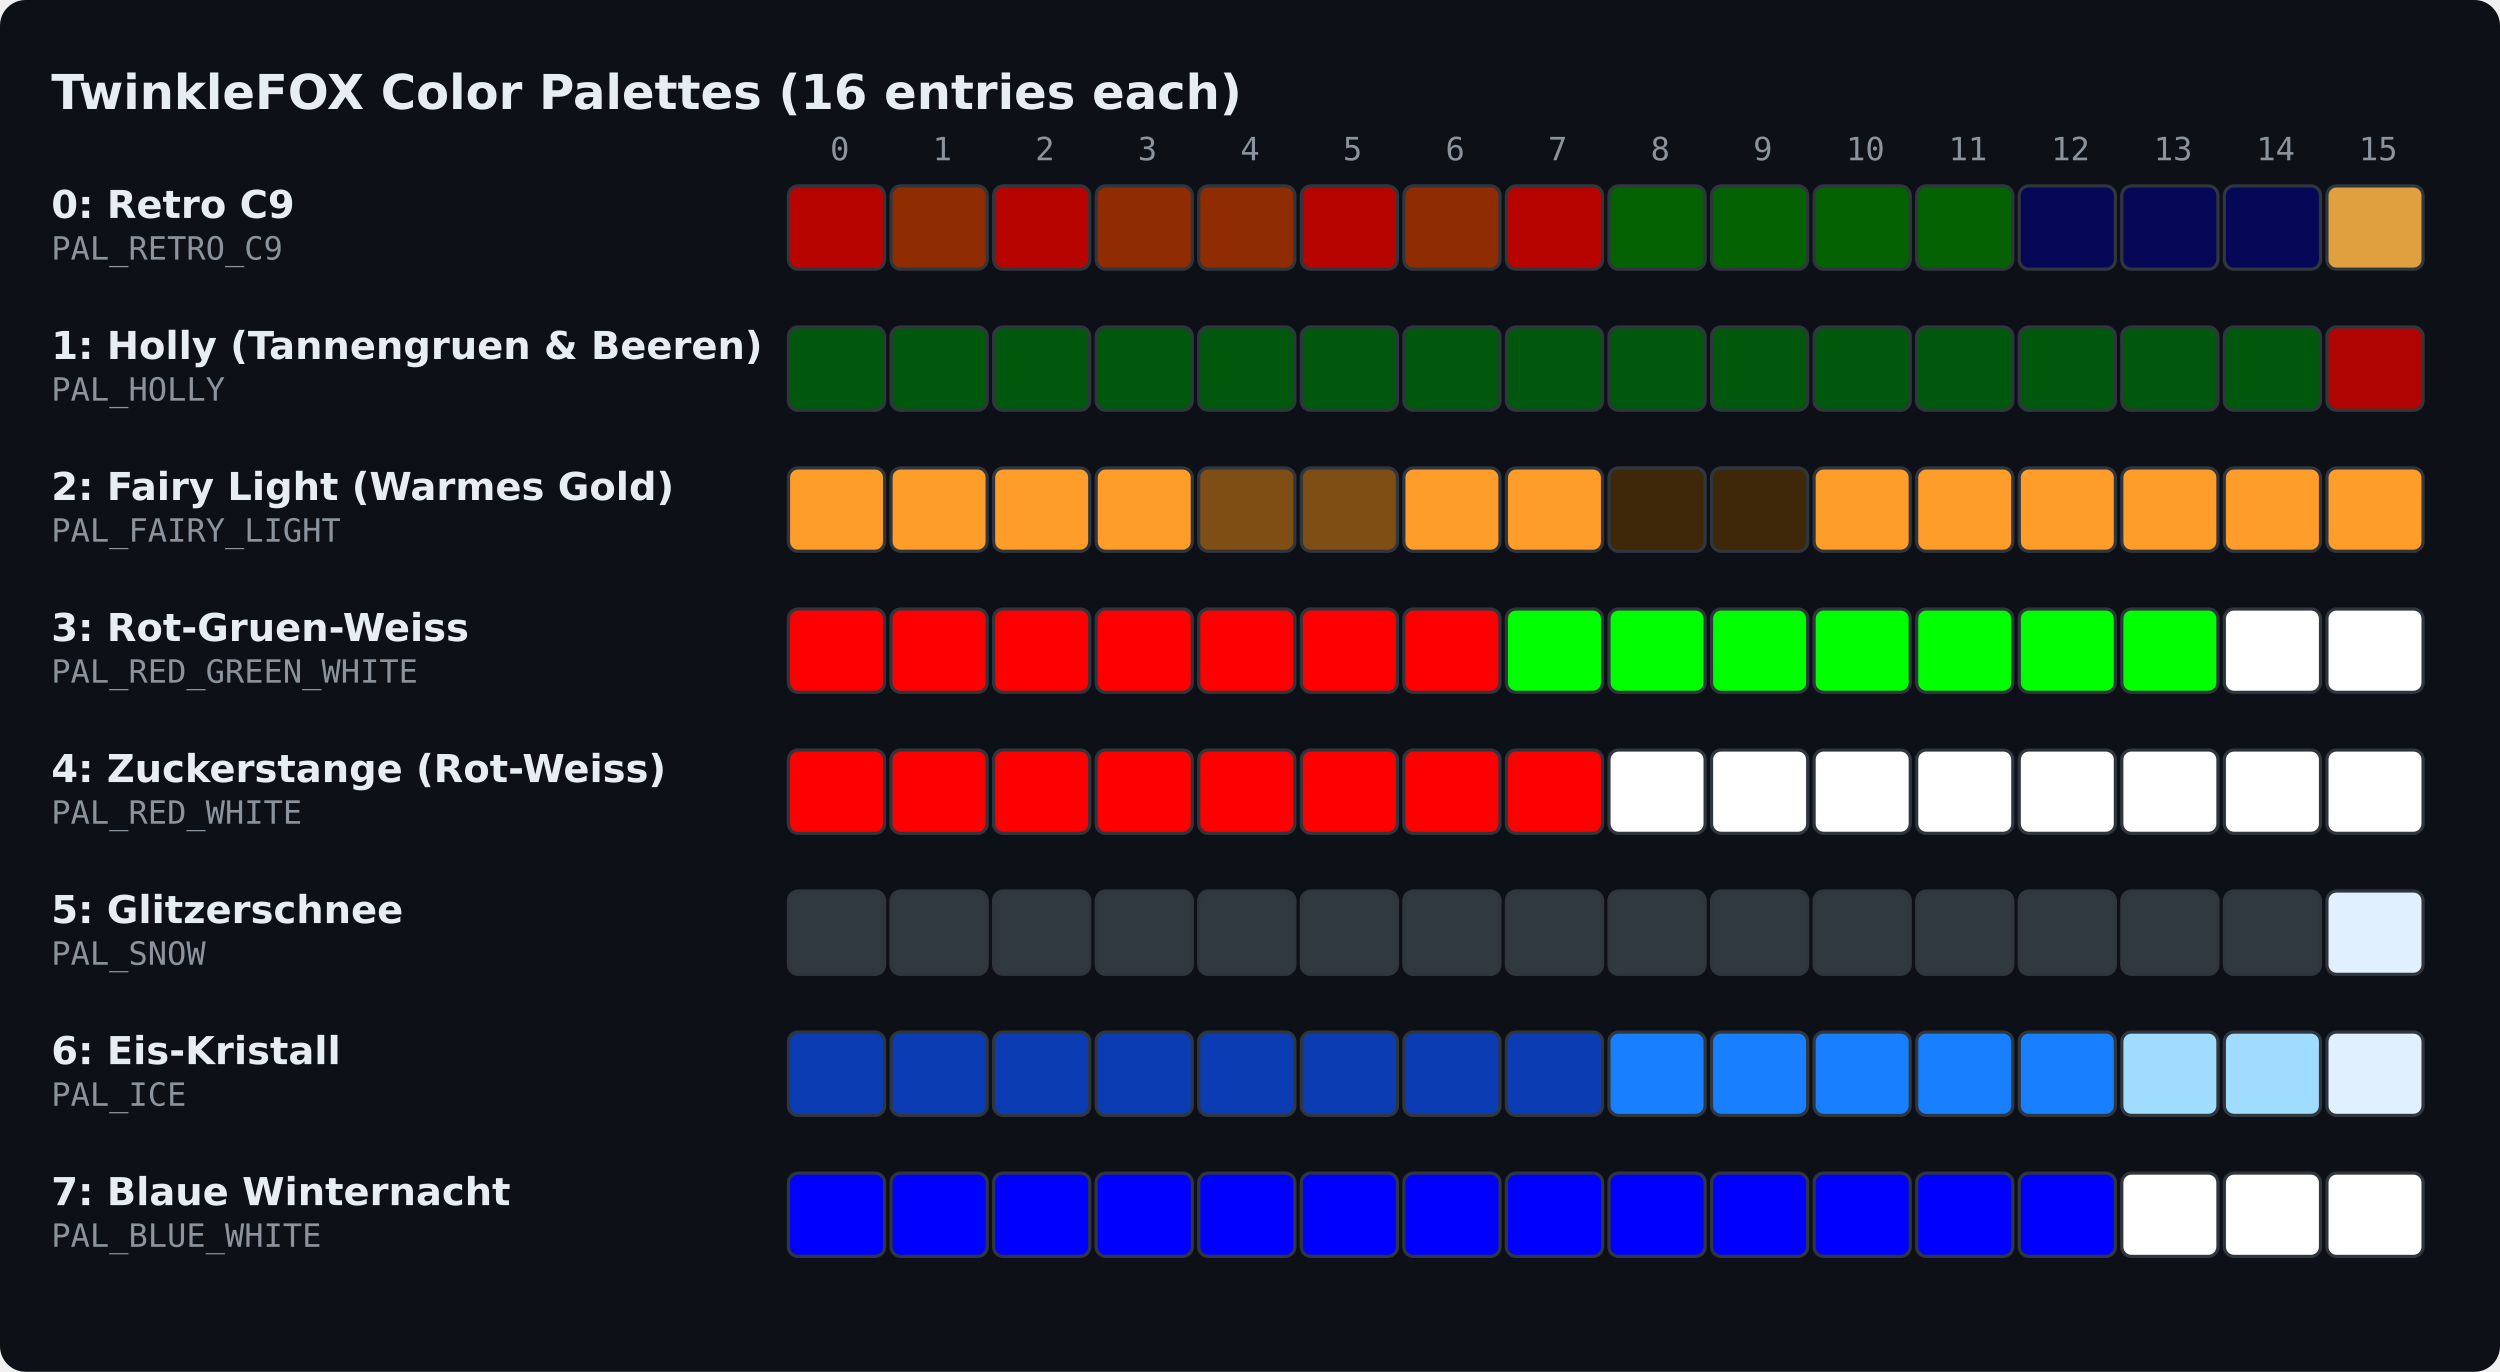
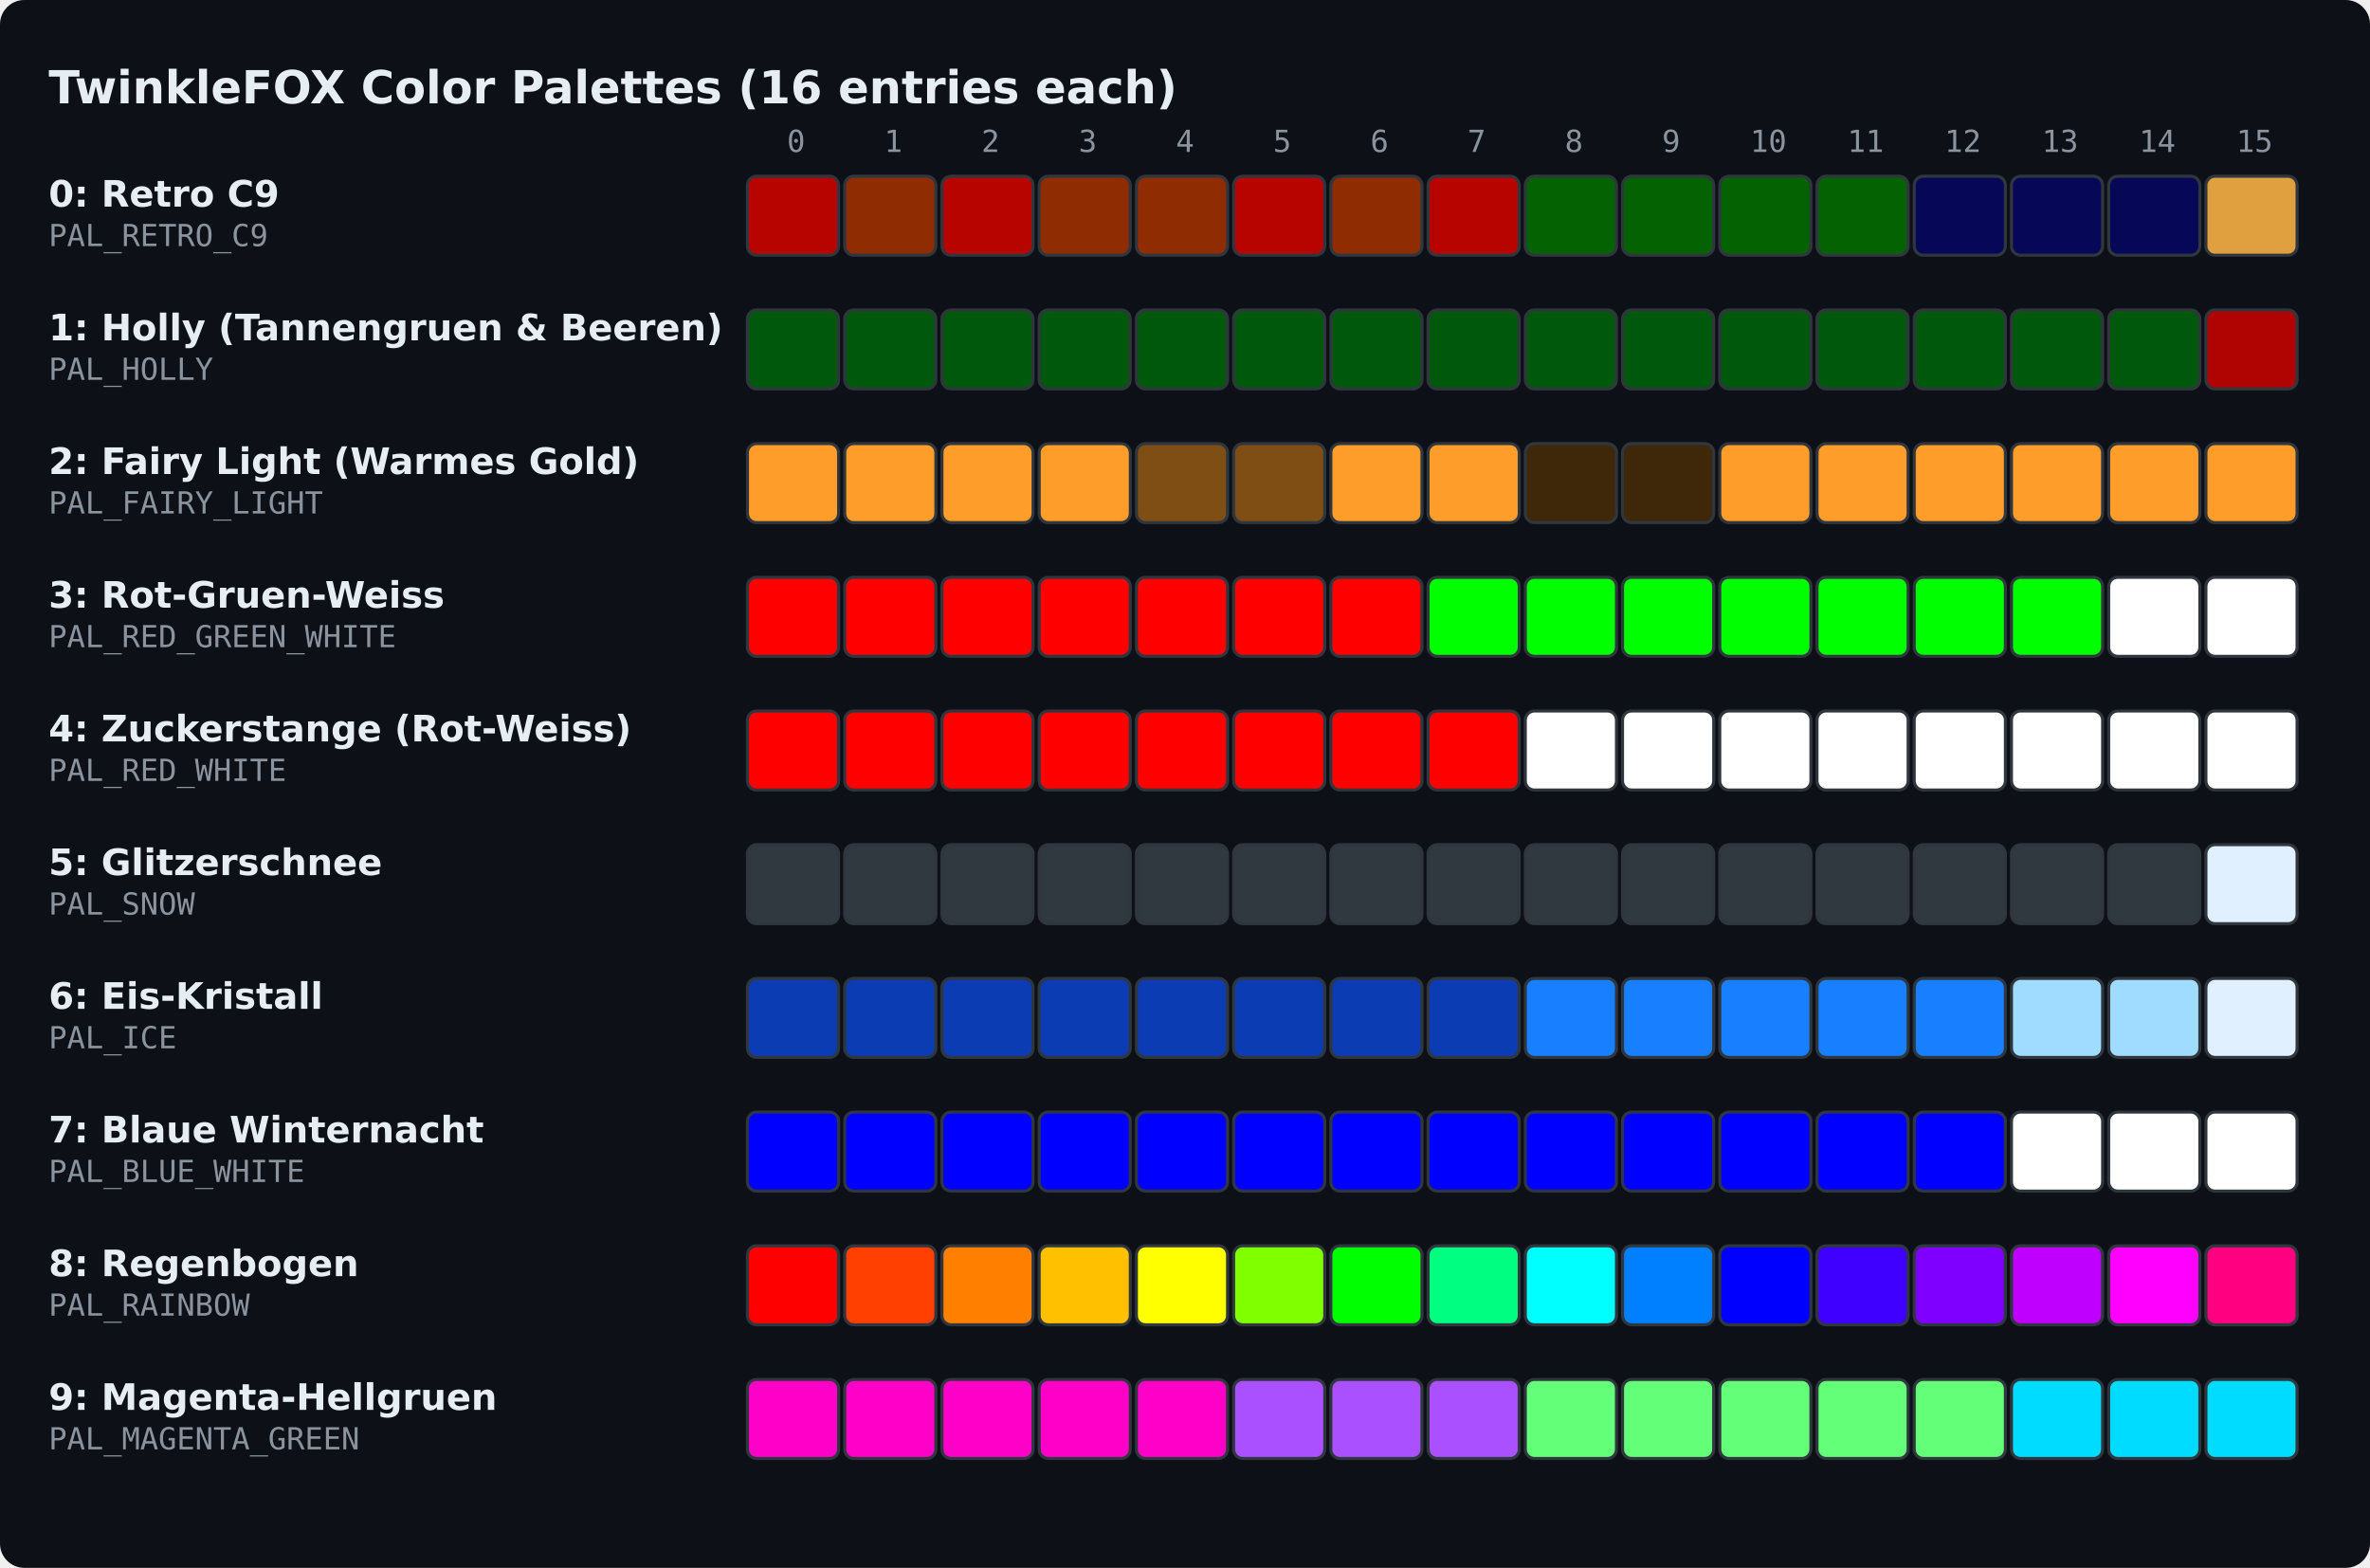
- <svg xmlns="http://www.w3.org/2000/svg" width="780" height="428" viewBox="0 0 780 428">
+ <svg xmlns="http://www.w3.org/2000/svg" width="780" height="516" viewBox="0 0 780 516">
  <rect width="100%" height="100%" rx="8" fill="#0D1117" />
  <text x="16" y="34" font-family="DejaVu Sans, Arial, sans-serif" font-size="15" font-weight="bold" fill="#E6EDF3">TwinkleFOX Color Palettes (16 entries each)</text>
  <text x="262.0" y="50" text-anchor="middle" font-family="DejaVu Sans Mono, monospace" font-size="10" fill="#8B949E">0</text>
  <text x="294.0" y="50" text-anchor="middle" font-family="DejaVu Sans Mono, monospace" font-size="10" fill="#8B949E">1</text>
  <text x="326.0" y="50" text-anchor="middle" font-family="DejaVu Sans Mono, monospace" font-size="10" fill="#8B949E">2</text>
  <text x="358.0" y="50" text-anchor="middle" font-family="DejaVu Sans Mono, monospace" font-size="10" fill="#8B949E">3</text>
  <text x="390.0" y="50" text-anchor="middle" font-family="DejaVu Sans Mono, monospace" font-size="10" fill="#8B949E">4</text>
  <text x="422.0" y="50" text-anchor="middle" font-family="DejaVu Sans Mono, monospace" font-size="10" fill="#8B949E">5</text>
  <text x="454.0" y="50" text-anchor="middle" font-family="DejaVu Sans Mono, monospace" font-size="10" fill="#8B949E">6</text>
  <text x="486.0" y="50" text-anchor="middle" font-family="DejaVu Sans Mono, monospace" font-size="10" fill="#8B949E">7</text>
  <text x="518.0" y="50" text-anchor="middle" font-family="DejaVu Sans Mono, monospace" font-size="10" fill="#8B949E">8</text>
  <text x="550.0" y="50" text-anchor="middle" font-family="DejaVu Sans Mono, monospace" font-size="10" fill="#8B949E">9</text>
  <text x="582.0" y="50" text-anchor="middle" font-family="DejaVu Sans Mono, monospace" font-size="10" fill="#8B949E">10</text>
  <text x="614.0" y="50" text-anchor="middle" font-family="DejaVu Sans Mono, monospace" font-size="10" fill="#8B949E">11</text>
  <text x="646.0" y="50" text-anchor="middle" font-family="DejaVu Sans Mono, monospace" font-size="10" fill="#8B949E">12</text>
  <text x="678.0" y="50" text-anchor="middle" font-family="DejaVu Sans Mono, monospace" font-size="10" fill="#8B949E">13</text>
  <text x="710.0" y="50" text-anchor="middle" font-family="DejaVu Sans Mono, monospace" font-size="10" fill="#8B949E">14</text>
  <text x="742.0" y="50" text-anchor="middle" font-family="DejaVu Sans Mono, monospace" font-size="10" fill="#8B949E">15</text>
  <text x="16" y="68" font-family="DejaVu Sans, Arial, sans-serif" font-size="12" font-weight="bold" fill="#E6EDF3">0: Retro C9</text>
  <text x="16" y="81" font-family="DejaVu Sans Mono, monospace" font-size="10" fill="#8B949E">PAL_RETRO_C9</text>
  <rect x="246" y="58" width="30" height="26" rx="3" fill="#B80400" stroke="#30363D" stroke-width="1" />
  <rect x="278" y="58" width="30" height="26" rx="3" fill="#902C02" stroke="#30363D" stroke-width="1" />
  <rect x="310" y="58" width="30" height="26" rx="3" fill="#B80400" stroke="#30363D" stroke-width="1" />
  <rect x="342" y="58" width="30" height="26" rx="3" fill="#902C02" stroke="#30363D" stroke-width="1" />
  <rect x="374" y="58" width="30" height="26" rx="3" fill="#902C02" stroke="#30363D" stroke-width="1" />
  <rect x="406" y="58" width="30" height="26" rx="3" fill="#B80400" stroke="#30363D" stroke-width="1" />
  <rect x="438" y="58" width="30" height="26" rx="3" fill="#902C02" stroke="#30363D" stroke-width="1" />
  <rect x="470" y="58" width="30" height="26" rx="3" fill="#B80400" stroke="#30363D" stroke-width="1" />
  <rect x="502" y="58" width="30" height="26" rx="3" fill="#046202" stroke="#30363D" stroke-width="1" />
  <rect x="534" y="58" width="30" height="26" rx="3" fill="#046202" stroke="#30363D" stroke-width="1" />
  <rect x="566" y="58" width="30" height="26" rx="3" fill="#046202" stroke="#30363D" stroke-width="1" />
  <rect x="598" y="58" width="30" height="26" rx="3" fill="#046202" stroke="#30363D" stroke-width="1" />
  <rect x="630" y="58" width="30" height="26" rx="3" fill="#070758" stroke="#30363D" stroke-width="1" />
  <rect x="662" y="58" width="30" height="26" rx="3" fill="#070758" stroke="#30363D" stroke-width="1" />
  <rect x="694" y="58" width="30" height="26" rx="3" fill="#070758" stroke="#30363D" stroke-width="1" />
  <rect x="726" y="58" width="30" height="26" rx="3" fill="#E0A040" stroke="#30363D" stroke-width="1" />
  <text x="16" y="112" font-family="DejaVu Sans, Arial, sans-serif" font-size="12" font-weight="bold" fill="#E6EDF3">1: Holly (Tannengruen &amp; Beeren)</text>
  <text x="16" y="125" font-family="DejaVu Sans Mono, monospace" font-size="10" fill="#8B949E">PAL_HOLLY</text>
  <rect x="246" y="102" width="30" height="26" rx="3" fill="#00580C" stroke="#30363D" stroke-width="1" />
  <rect x="278" y="102" width="30" height="26" rx="3" fill="#00580C" stroke="#30363D" stroke-width="1" />
  <rect x="310" y="102" width="30" height="26" rx="3" fill="#00580C" stroke="#30363D" stroke-width="1" />
  <rect x="342" y="102" width="30" height="26" rx="3" fill="#00580C" stroke="#30363D" stroke-width="1" />
  <rect x="374" y="102" width="30" height="26" rx="3" fill="#00580C" stroke="#30363D" stroke-width="1" />
  <rect x="406" y="102" width="30" height="26" rx="3" fill="#00580C" stroke="#30363D" stroke-width="1" />
  <rect x="438" y="102" width="30" height="26" rx="3" fill="#00580C" stroke="#30363D" stroke-width="1" />
  <rect x="470" y="102" width="30" height="26" rx="3" fill="#00580C" stroke="#30363D" stroke-width="1" />
  <rect x="502" y="102" width="30" height="26" rx="3" fill="#00580C" stroke="#30363D" stroke-width="1" />
  <rect x="534" y="102" width="30" height="26" rx="3" fill="#00580C" stroke="#30363D" stroke-width="1" />
  <rect x="566" y="102" width="30" height="26" rx="3" fill="#00580C" stroke="#30363D" stroke-width="1" />
  <rect x="598" y="102" width="30" height="26" rx="3" fill="#00580C" stroke="#30363D" stroke-width="1" />
  <rect x="630" y="102" width="30" height="26" rx="3" fill="#00580C" stroke="#30363D" stroke-width="1" />
  <rect x="662" y="102" width="30" height="26" rx="3" fill="#00580C" stroke="#30363D" stroke-width="1" />
  <rect x="694" y="102" width="30" height="26" rx="3" fill="#00580C" stroke="#30363D" stroke-width="1" />
  <rect x="726" y="102" width="30" height="26" rx="3" fill="#B00402" stroke="#30363D" stroke-width="1" />
  <text x="16" y="156" font-family="DejaVu Sans, Arial, sans-serif" font-size="12" font-weight="bold" fill="#E6EDF3">2: Fairy Light (Warmes Gold)</text>
  <text x="16" y="169" font-family="DejaVu Sans Mono, monospace" font-size="10" fill="#8B949E">PAL_FAIRY_LIGHT</text>
  <rect x="246" y="146" width="30" height="26" rx="3" fill="#FF9D2A" stroke="#30363D" stroke-width="1" />
  <rect x="278" y="146" width="30" height="26" rx="3" fill="#FF9D2A" stroke="#30363D" stroke-width="1" />
  <rect x="310" y="146" width="30" height="26" rx="3" fill="#FF9D2A" stroke="#30363D" stroke-width="1" />
  <rect x="342" y="146" width="30" height="26" rx="3" fill="#FF9D2A" stroke="#30363D" stroke-width="1" />
  <rect x="374" y="146" width="30" height="26" rx="3" fill="#7F4E15" stroke="#30363D" stroke-width="1" />
  <rect x="406" y="146" width="30" height="26" rx="3" fill="#7F4E15" stroke="#30363D" stroke-width="1" />
  <rect x="438" y="146" width="30" height="26" rx="3" fill="#FF9D2A" stroke="#30363D" stroke-width="1" />
  <rect x="470" y="146" width="30" height="26" rx="3" fill="#FF9D2A" stroke="#30363D" stroke-width="1" />
  <rect x="502" y="146" width="30" height="26" rx="3" fill="#3F270A" stroke="#30363D" stroke-width="1" />
  <rect x="534" y="146" width="30" height="26" rx="3" fill="#3F270A" stroke="#30363D" stroke-width="1" />
  <rect x="566" y="146" width="30" height="26" rx="3" fill="#FF9D2A" stroke="#30363D" stroke-width="1" />
  <rect x="598" y="146" width="30" height="26" rx="3" fill="#FF9D2A" stroke="#30363D" stroke-width="1" />
  <rect x="630" y="146" width="30" height="26" rx="3" fill="#FF9D2A" stroke="#30363D" stroke-width="1" />
  <rect x="662" y="146" width="30" height="26" rx="3" fill="#FF9D2A" stroke="#30363D" stroke-width="1" />
  <rect x="694" y="146" width="30" height="26" rx="3" fill="#FF9D2A" stroke="#30363D" stroke-width="1" />
  <rect x="726" y="146" width="30" height="26" rx="3" fill="#FF9D2A" stroke="#30363D" stroke-width="1" />
  <text x="16" y="200" font-family="DejaVu Sans, Arial, sans-serif" font-size="12" font-weight="bold" fill="#E6EDF3">3: Rot-Gruen-Weiss</text>
  <text x="16" y="213" font-family="DejaVu Sans Mono, monospace" font-size="10" fill="#8B949E">PAL_RED_GREEN_WHITE</text>
  <rect x="246" y="190" width="30" height="26" rx="3" fill="#FF0000" stroke="#30363D" stroke-width="1" />
  <rect x="278" y="190" width="30" height="26" rx="3" fill="#FF0000" stroke="#30363D" stroke-width="1" />
  <rect x="310" y="190" width="30" height="26" rx="3" fill="#FF0000" stroke="#30363D" stroke-width="1" />
  <rect x="342" y="190" width="30" height="26" rx="3" fill="#FF0000" stroke="#30363D" stroke-width="1" />
  <rect x="374" y="190" width="30" height="26" rx="3" fill="#FF0000" stroke="#30363D" stroke-width="1" />
  <rect x="406" y="190" width="30" height="26" rx="3" fill="#FF0000" stroke="#30363D" stroke-width="1" />
  <rect x="438" y="190" width="30" height="26" rx="3" fill="#FF0000" stroke="#30363D" stroke-width="1" />
  <rect x="470" y="190" width="30" height="26" rx="3" fill="#00FF00" stroke="#30363D" stroke-width="1" />
  <rect x="502" y="190" width="30" height="26" rx="3" fill="#00FF00" stroke="#30363D" stroke-width="1" />
  <rect x="534" y="190" width="30" height="26" rx="3" fill="#00FF00" stroke="#30363D" stroke-width="1" />
  <rect x="566" y="190" width="30" height="26" rx="3" fill="#00FF00" stroke="#30363D" stroke-width="1" />
  <rect x="598" y="190" width="30" height="26" rx="3" fill="#00FF00" stroke="#30363D" stroke-width="1" />
  <rect x="630" y="190" width="30" height="26" rx="3" fill="#00FF00" stroke="#30363D" stroke-width="1" />
  <rect x="662" y="190" width="30" height="26" rx="3" fill="#00FF00" stroke="#30363D" stroke-width="1" />
  <rect x="694" y="190" width="30" height="26" rx="3" fill="#FFFFFF" stroke="#30363D" stroke-width="1" />
  <rect x="726" y="190" width="30" height="26" rx="3" fill="#FFFFFF" stroke="#30363D" stroke-width="1" />
  <text x="16" y="244" font-family="DejaVu Sans, Arial, sans-serif" font-size="12" font-weight="bold" fill="#E6EDF3">4: Zuckerstange (Rot-Weiss)</text>
  <text x="16" y="257" font-family="DejaVu Sans Mono, monospace" font-size="10" fill="#8B949E">PAL_RED_WHITE</text>
  <rect x="246" y="234" width="30" height="26" rx="3" fill="#FF0000" stroke="#30363D" stroke-width="1" />
  <rect x="278" y="234" width="30" height="26" rx="3" fill="#FF0000" stroke="#30363D" stroke-width="1" />
  <rect x="310" y="234" width="30" height="26" rx="3" fill="#FF0000" stroke="#30363D" stroke-width="1" />
  <rect x="342" y="234" width="30" height="26" rx="3" fill="#FF0000" stroke="#30363D" stroke-width="1" />
  <rect x="374" y="234" width="30" height="26" rx="3" fill="#FF0000" stroke="#30363D" stroke-width="1" />
  <rect x="406" y="234" width="30" height="26" rx="3" fill="#FF0000" stroke="#30363D" stroke-width="1" />
  <rect x="438" y="234" width="30" height="26" rx="3" fill="#FF0000" stroke="#30363D" stroke-width="1" />
  <rect x="470" y="234" width="30" height="26" rx="3" fill="#FF0000" stroke="#30363D" stroke-width="1" />
  <rect x="502" y="234" width="30" height="26" rx="3" fill="#FFFFFF" stroke="#30363D" stroke-width="1" />
  <rect x="534" y="234" width="30" height="26" rx="3" fill="#FFFFFF" stroke="#30363D" stroke-width="1" />
  <rect x="566" y="234" width="30" height="26" rx="3" fill="#FFFFFF" stroke="#30363D" stroke-width="1" />
  <rect x="598" y="234" width="30" height="26" rx="3" fill="#FFFFFF" stroke="#30363D" stroke-width="1" />
  <rect x="630" y="234" width="30" height="26" rx="3" fill="#FFFFFF" stroke="#30363D" stroke-width="1" />
  <rect x="662" y="234" width="30" height="26" rx="3" fill="#FFFFFF" stroke="#30363D" stroke-width="1" />
  <rect x="694" y="234" width="30" height="26" rx="3" fill="#FFFFFF" stroke="#30363D" stroke-width="1" />
  <rect x="726" y="234" width="30" height="26" rx="3" fill="#FFFFFF" stroke="#30363D" stroke-width="1" />
  <text x="16" y="288" font-family="DejaVu Sans, Arial, sans-serif" font-size="12" font-weight="bold" fill="#E6EDF3">5: Glitzerschnee</text>
  <text x="16" y="301" font-family="DejaVu Sans Mono, monospace" font-size="10" fill="#8B949E">PAL_SNOW</text>
  <rect x="246" y="278" width="30" height="26" rx="3" fill="#303840" stroke="#30363D" stroke-width="1" />
  <rect x="278" y="278" width="30" height="26" rx="3" fill="#303840" stroke="#30363D" stroke-width="1" />
  <rect x="310" y="278" width="30" height="26" rx="3" fill="#303840" stroke="#30363D" stroke-width="1" />
  <rect x="342" y="278" width="30" height="26" rx="3" fill="#303840" stroke="#30363D" stroke-width="1" />
  <rect x="374" y="278" width="30" height="26" rx="3" fill="#303840" stroke="#30363D" stroke-width="1" />
  <rect x="406" y="278" width="30" height="26" rx="3" fill="#303840" stroke="#30363D" stroke-width="1" />
  <rect x="438" y="278" width="30" height="26" rx="3" fill="#303840" stroke="#30363D" stroke-width="1" />
  <rect x="470" y="278" width="30" height="26" rx="3" fill="#303840" stroke="#30363D" stroke-width="1" />
  <rect x="502" y="278" width="30" height="26" rx="3" fill="#303840" stroke="#30363D" stroke-width="1" />
  <rect x="534" y="278" width="30" height="26" rx="3" fill="#303840" stroke="#30363D" stroke-width="1" />
  <rect x="566" y="278" width="30" height="26" rx="3" fill="#303840" stroke="#30363D" stroke-width="1" />
  <rect x="598" y="278" width="30" height="26" rx="3" fill="#303840" stroke="#30363D" stroke-width="1" />
  <rect x="630" y="278" width="30" height="26" rx="3" fill="#303840" stroke="#30363D" stroke-width="1" />
  <rect x="662" y="278" width="30" height="26" rx="3" fill="#303840" stroke="#30363D" stroke-width="1" />
  <rect x="694" y="278" width="30" height="26" rx="3" fill="#303840" stroke="#30363D" stroke-width="1" />
  <rect x="726" y="278" width="30" height="26" rx="3" fill="#E0F0FF" stroke="#30363D" stroke-width="1" />
  <text x="16" y="332" font-family="DejaVu Sans, Arial, sans-serif" font-size="12" font-weight="bold" fill="#E6EDF3">6: Eis-Kristall</text>
  <text x="16" y="345" font-family="DejaVu Sans Mono, monospace" font-size="10" fill="#8B949E">PAL_ICE</text>
  <rect x="246" y="322" width="30" height="26" rx="3" fill="#0C3CB4" stroke="#30363D" stroke-width="1" />
  <rect x="278" y="322" width="30" height="26" rx="3" fill="#0C3CB4" stroke="#30363D" stroke-width="1" />
  <rect x="310" y="322" width="30" height="26" rx="3" fill="#0C3CB4" stroke="#30363D" stroke-width="1" />
  <rect x="342" y="322" width="30" height="26" rx="3" fill="#0C3CB4" stroke="#30363D" stroke-width="1" />
  <rect x="374" y="322" width="30" height="26" rx="3" fill="#0C3CB4" stroke="#30363D" stroke-width="1" />
  <rect x="406" y="322" width="30" height="26" rx="3" fill="#0C3CB4" stroke="#30363D" stroke-width="1" />
  <rect x="438" y="322" width="30" height="26" rx="3" fill="#0C3CB4" stroke="#30363D" stroke-width="1" />
  <rect x="470" y="322" width="30" height="26" rx="3" fill="#0C3CB4" stroke="#30363D" stroke-width="1" />
  <rect x="502" y="322" width="30" height="26" rx="3" fill="#1880FF" stroke="#30363D" stroke-width="1" />
  <rect x="534" y="322" width="30" height="26" rx="3" fill="#1880FF" stroke="#30363D" stroke-width="1" />
  <rect x="566" y="322" width="30" height="26" rx="3" fill="#1880FF" stroke="#30363D" stroke-width="1" />
  <rect x="598" y="322" width="30" height="26" rx="3" fill="#1880FF" stroke="#30363D" stroke-width="1" />
  <rect x="630" y="322" width="30" height="26" rx="3" fill="#1880FF" stroke="#30363D" stroke-width="1" />
  <rect x="662" y="322" width="30" height="26" rx="3" fill="#A0DCFF" stroke="#30363D" stroke-width="1" />
  <rect x="694" y="322" width="30" height="26" rx="3" fill="#A0DCFF" stroke="#30363D" stroke-width="1" />
  <rect x="726" y="322" width="30" height="26" rx="3" fill="#E0F0FF" stroke="#30363D" stroke-width="1" />
  <text x="16" y="376" font-family="DejaVu Sans, Arial, sans-serif" font-size="12" font-weight="bold" fill="#E6EDF3">7: Blaue Winternacht</text>
  <text x="16" y="389" font-family="DejaVu Sans Mono, monospace" font-size="10" fill="#8B949E">PAL_BLUE_WHITE</text>
  <rect x="246" y="366" width="30" height="26" rx="3" fill="#0000FF" stroke="#30363D" stroke-width="1" />
  <rect x="278" y="366" width="30" height="26" rx="3" fill="#0000FF" stroke="#30363D" stroke-width="1" />
  <rect x="310" y="366" width="30" height="26" rx="3" fill="#0000FF" stroke="#30363D" stroke-width="1" />
  <rect x="342" y="366" width="30" height="26" rx="3" fill="#0000FF" stroke="#30363D" stroke-width="1" />
  <rect x="374" y="366" width="30" height="26" rx="3" fill="#0000FF" stroke="#30363D" stroke-width="1" />
  <rect x="406" y="366" width="30" height="26" rx="3" fill="#0000FF" stroke="#30363D" stroke-width="1" />
  <rect x="438" y="366" width="30" height="26" rx="3" fill="#0000FF" stroke="#30363D" stroke-width="1" />
  <rect x="470" y="366" width="30" height="26" rx="3" fill="#0000FF" stroke="#30363D" stroke-width="1" />
  <rect x="502" y="366" width="30" height="26" rx="3" fill="#0000FF" stroke="#30363D" stroke-width="1" />
  <rect x="534" y="366" width="30" height="26" rx="3" fill="#0000FF" stroke="#30363D" stroke-width="1" />
  <rect x="566" y="366" width="30" height="26" rx="3" fill="#0000FF" stroke="#30363D" stroke-width="1" />
  <rect x="598" y="366" width="30" height="26" rx="3" fill="#0000FF" stroke="#30363D" stroke-width="1" />
  <rect x="630" y="366" width="30" height="26" rx="3" fill="#0000FF" stroke="#30363D" stroke-width="1" />
  <rect x="662" y="366" width="30" height="26" rx="3" fill="#FFFFFF" stroke="#30363D" stroke-width="1" />
  <rect x="694" y="366" width="30" height="26" rx="3" fill="#FFFFFF" stroke="#30363D" stroke-width="1" />
  <rect x="726" y="366" width="30" height="26" rx="3" fill="#FFFFFF" stroke="#30363D" stroke-width="1" />
+   <text x="16" y="420" font-family="DejaVu Sans, Arial, sans-serif" font-size="12" font-weight="bold" fill="#E6EDF3">8: Regenbogen</text>
+   <text x="16" y="433" font-family="DejaVu Sans Mono, monospace" font-size="10" fill="#8B949E">PAL_RAINBOW</text>
+   <rect x="246" y="410" width="30" height="26" rx="3" fill="#FF0000" stroke="#30363D" stroke-width="1" />
+   <rect x="278" y="410" width="30" height="26" rx="3" fill="#FF4000" stroke="#30363D" stroke-width="1" />
+   <rect x="310" y="410" width="30" height="26" rx="3" fill="#FF8000" stroke="#30363D" stroke-width="1" />
+   <rect x="342" y="410" width="30" height="26" rx="3" fill="#FFC000" stroke="#30363D" stroke-width="1" />
+   <rect x="374" y="410" width="30" height="26" rx="3" fill="#FFFF00" stroke="#30363D" stroke-width="1" />
+   <rect x="406" y="410" width="30" height="26" rx="3" fill="#80FF00" stroke="#30363D" stroke-width="1" />
+   <rect x="438" y="410" width="30" height="26" rx="3" fill="#00FF00" stroke="#30363D" stroke-width="1" />
+   <rect x="470" y="410" width="30" height="26" rx="3" fill="#00FF80" stroke="#30363D" stroke-width="1" />
+   <rect x="502" y="410" width="30" height="26" rx="3" fill="#00FFFF" stroke="#30363D" stroke-width="1" />
+   <rect x="534" y="410" width="30" height="26" rx="3" fill="#0080FF" stroke="#30363D" stroke-width="1" />
+   <rect x="566" y="410" width="30" height="26" rx="3" fill="#0000FF" stroke="#30363D" stroke-width="1" />
+   <rect x="598" y="410" width="30" height="26" rx="3" fill="#4000FF" stroke="#30363D" stroke-width="1" />
+   <rect x="630" y="410" width="30" height="26" rx="3" fill="#8000FF" stroke="#30363D" stroke-width="1" />
+   <rect x="662" y="410" width="30" height="26" rx="3" fill="#C000FF" stroke="#30363D" stroke-width="1" />
+   <rect x="694" y="410" width="30" height="26" rx="3" fill="#FF00FF" stroke="#30363D" stroke-width="1" />
+   <rect x="726" y="410" width="30" height="26" rx="3" fill="#FF0080" stroke="#30363D" stroke-width="1" />
+   <text x="16" y="464" font-family="DejaVu Sans, Arial, sans-serif" font-size="12" font-weight="bold" fill="#E6EDF3">9: Magenta-Hellgruen</text>
+   <text x="16" y="477" font-family="DejaVu Sans Mono, monospace" font-size="10" fill="#8B949E">PAL_MAGENTA_GREEN</text>
+   <rect x="246" y="454" width="30" height="26" rx="3" fill="#FF00C8" stroke="#30363D" stroke-width="1" />
+   <rect x="278" y="454" width="30" height="26" rx="3" fill="#FF00C8" stroke="#30363D" stroke-width="1" />
+   <rect x="310" y="454" width="30" height="26" rx="3" fill="#FF00C8" stroke="#30363D" stroke-width="1" />
+   <rect x="342" y="454" width="30" height="26" rx="3" fill="#FF00C8" stroke="#30363D" stroke-width="1" />
+   <rect x="374" y="454" width="30" height="26" rx="3" fill="#FF00C8" stroke="#30363D" stroke-width="1" />
+   <rect x="406" y="454" width="30" height="26" rx="3" fill="#AA50FF" stroke="#30363D" stroke-width="1" />
+   <rect x="438" y="454" width="30" height="26" rx="3" fill="#AA50FF" stroke="#30363D" stroke-width="1" />
+   <rect x="470" y="454" width="30" height="26" rx="3" fill="#AA50FF" stroke="#30363D" stroke-width="1" />
+   <rect x="502" y="454" width="30" height="26" rx="3" fill="#64FF78" stroke="#30363D" stroke-width="1" />
+   <rect x="534" y="454" width="30" height="26" rx="3" fill="#64FF78" stroke="#30363D" stroke-width="1" />
+   <rect x="566" y="454" width="30" height="26" rx="3" fill="#64FF78" stroke="#30363D" stroke-width="1" />
+   <rect x="598" y="454" width="30" height="26" rx="3" fill="#64FF78" stroke="#30363D" stroke-width="1" />
+   <rect x="630" y="454" width="30" height="26" rx="3" fill="#64FF78" stroke="#30363D" stroke-width="1" />
+   <rect x="662" y="454" width="30" height="26" rx="3" fill="#00DCFF" stroke="#30363D" stroke-width="1" />
+   <rect x="694" y="454" width="30" height="26" rx="3" fill="#00DCFF" stroke="#30363D" stroke-width="1" />
+   <rect x="726" y="454" width="30" height="26" rx="3" fill="#00DCFF" stroke="#30363D" stroke-width="1" />
</svg>
